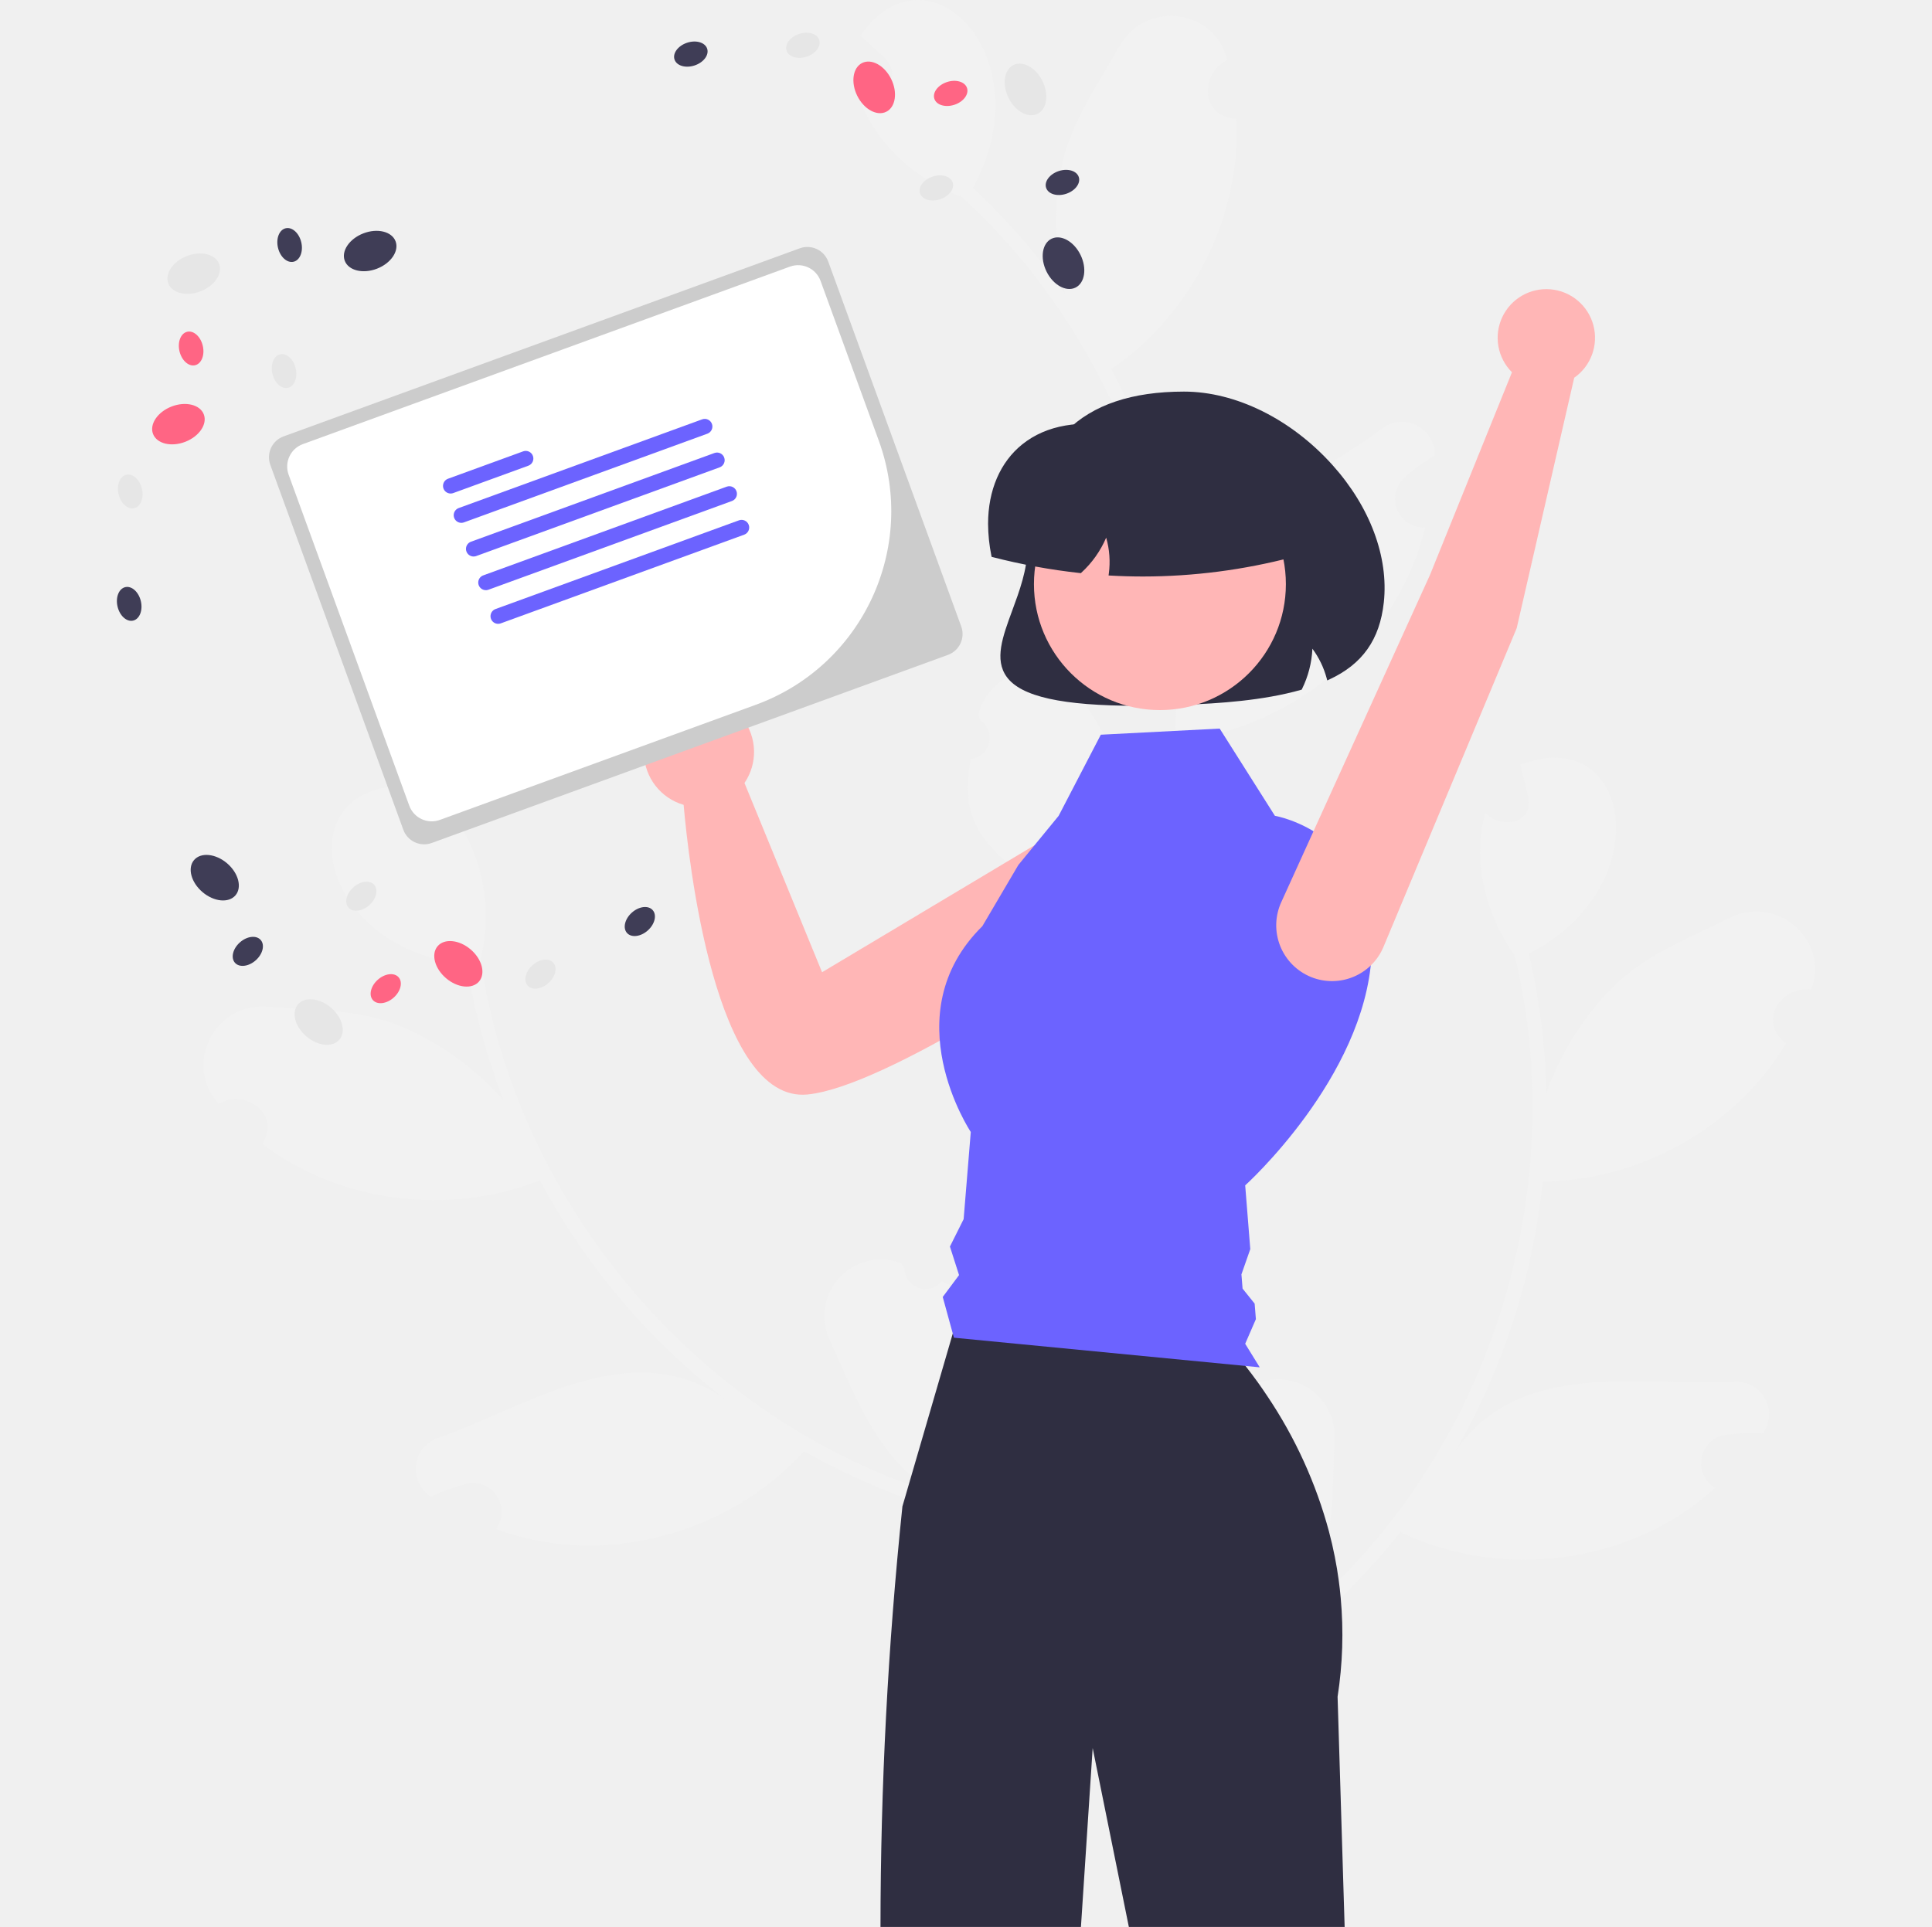
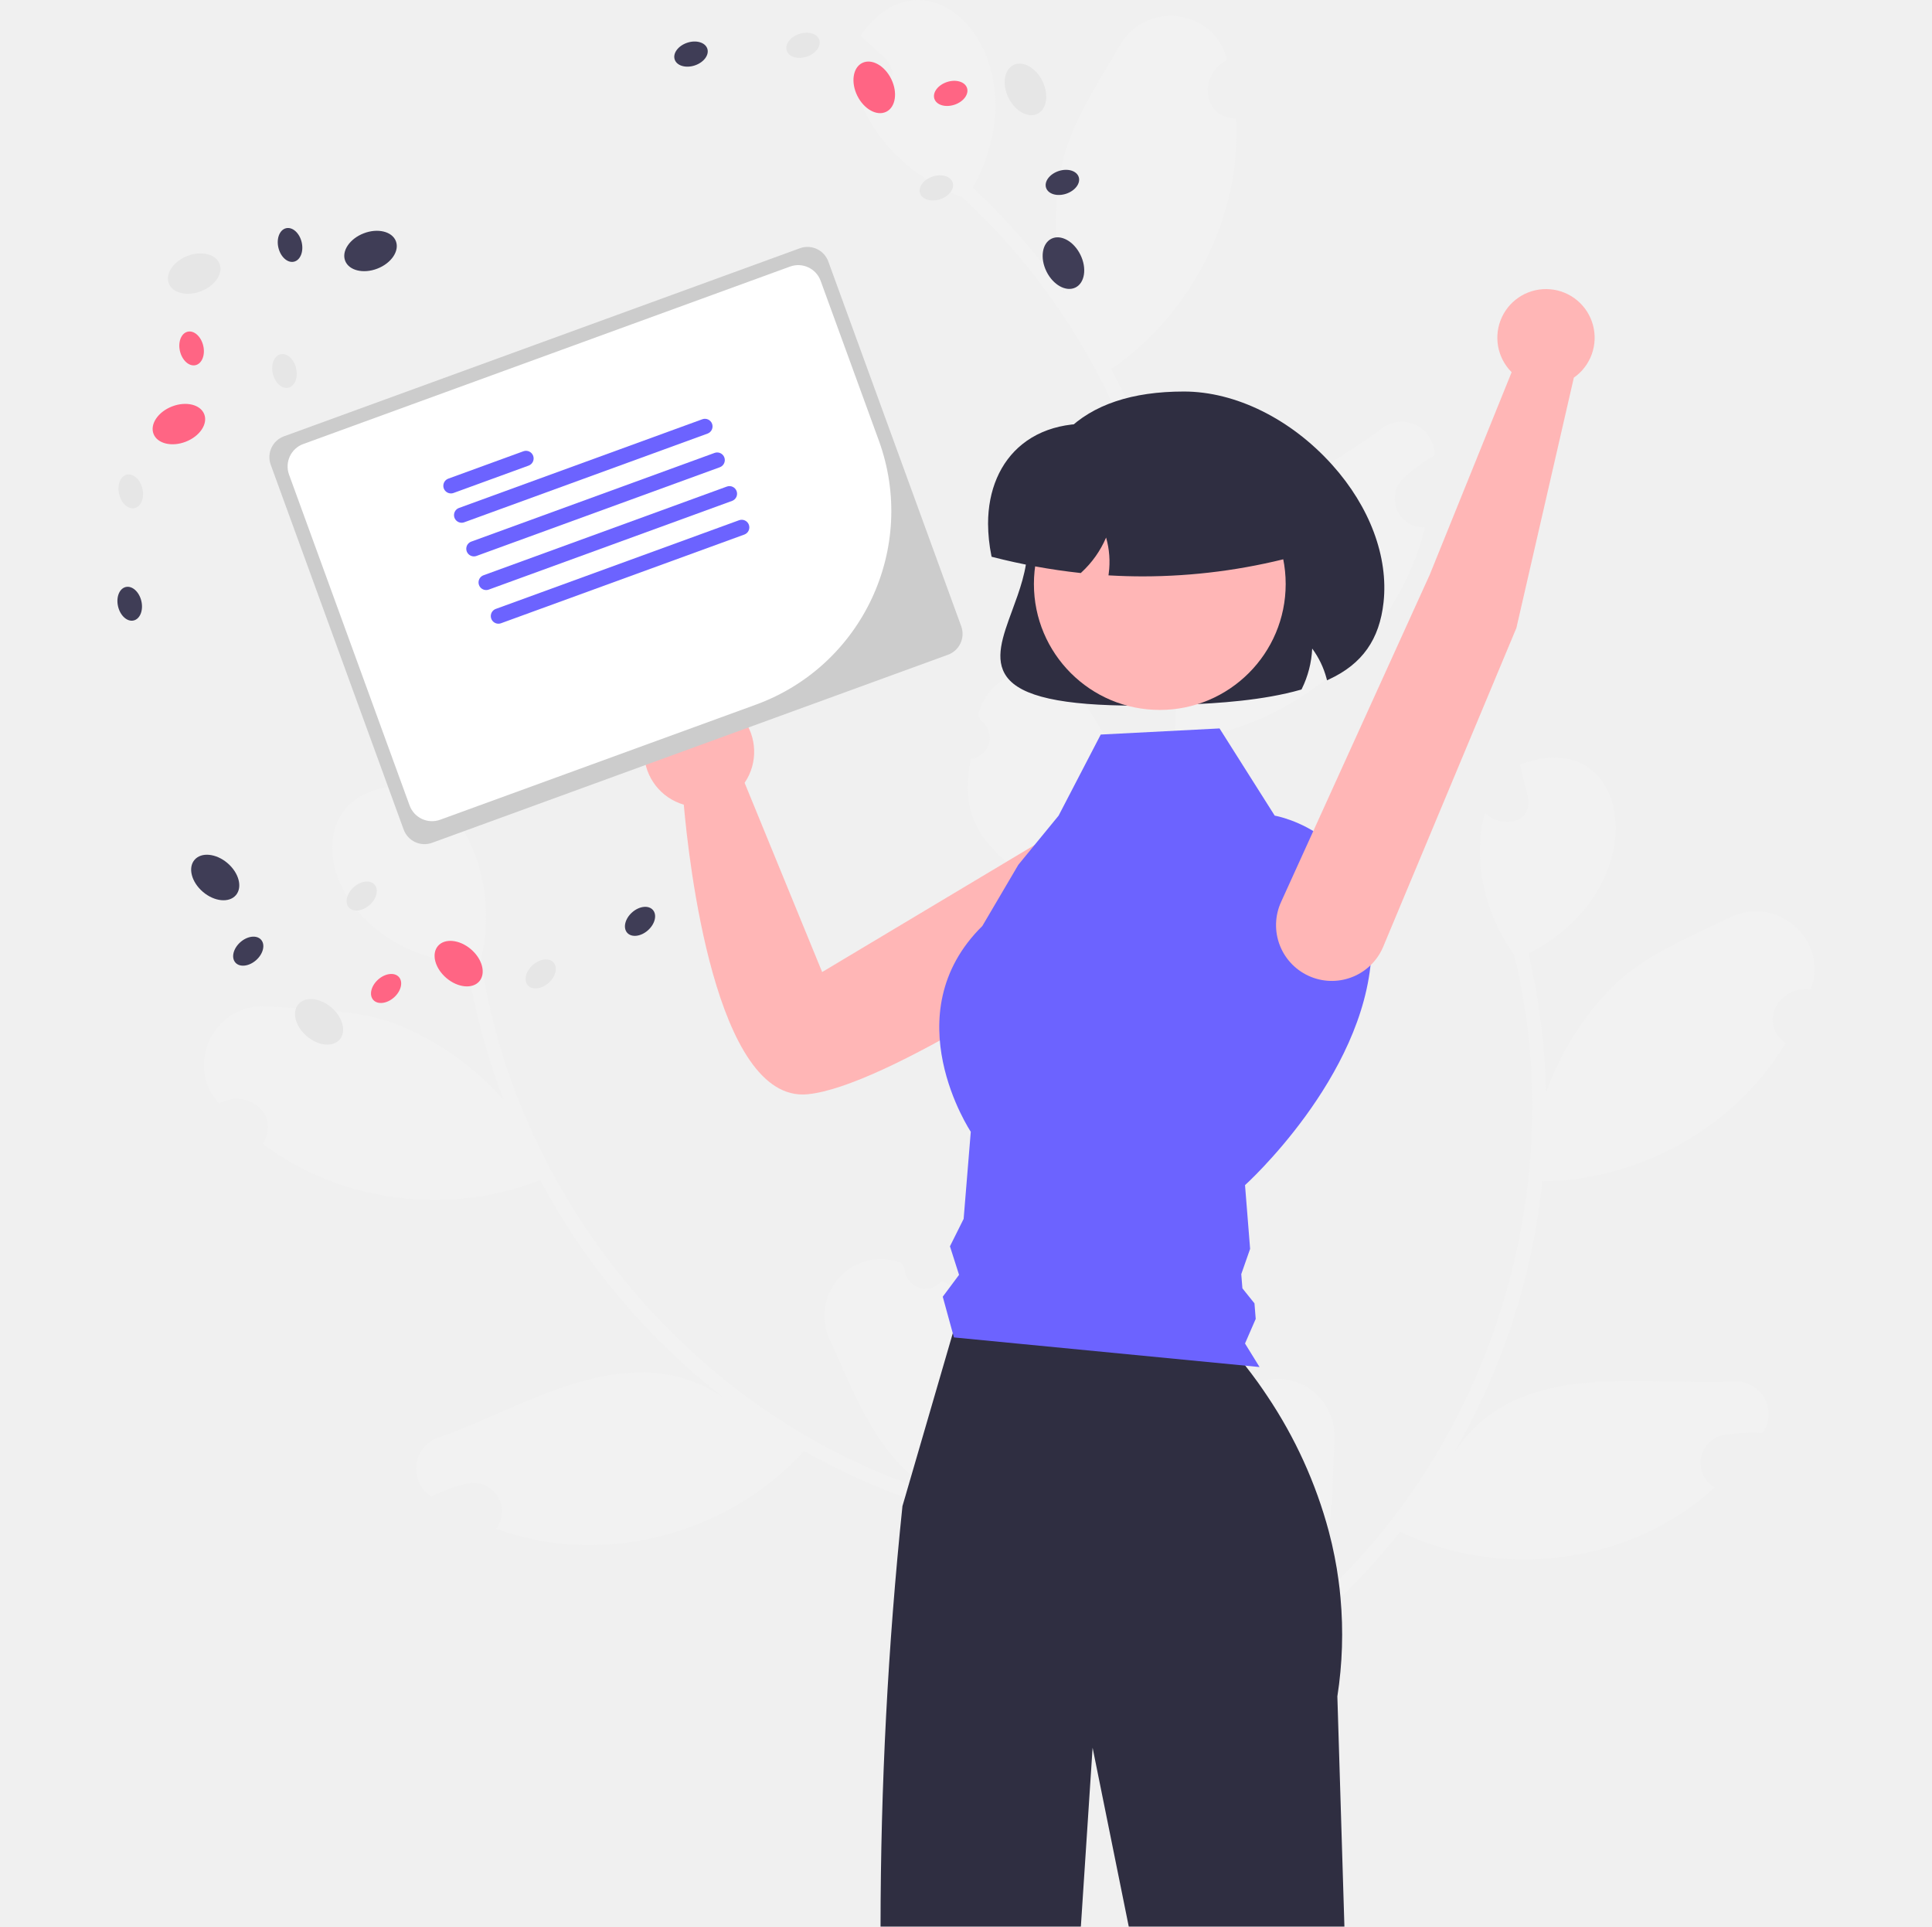
- <svg xmlns="http://www.w3.org/2000/svg" data-name="Layer 1" width="150.644" height="150.279" viewBox="0 0 471.644 535.279">
+ <svg xmlns="http://www.w3.org/2000/svg" data-name="Layer 1" width="120.644" height="120.279" viewBox="0 0 471.644 535.279">
  <path d="M667.4,578.665a5.853,5.853,0,0,0,8.195-7.333c.119-.593.205-1.019.324-1.612a15.726,15.726,0,0,1,26.436,12.297c-.725,17.643.147,36.68-11.58,50.903,53.52-43.734,77.922-118.237,61.578-185.245-8.02-11.175-11.761-26.021-8.164-39.474,4.513,4.389,13.311,3.21,11.966-4.388-.721-3.003-1.468-5.997-2.189-9,30.825-12.029,38.873,33.806,2.359,52.467a187.67,187.67,0,0,1,4.84,38.831,78.907,78.907,0,0,1,20.023-31.057c8.751-7.879,20.322-12.512,31.087-17.798,13.099-6.449,27.637,6.337,22.479,19.986-8.72-1.116-14.89,9.307-6.977,14.908-13.898,23.341-40.547,38.177-67.623,38.413a188.401,188.401,0,0,1-24.591,75.516c17.297-26.301,50.77-18.729,77.224-19.849a9.114,9.114,0,0,1,8.575,14.314,52.642,52.642,0,0,0-10.424.424,7.956,7.956,0,0,0-2.913,14.701c-23.206,21.274-59.164,25.847-87.385,12.272a193.688,193.688,0,0,1-28.089,28.689l-41.957-20c.072-.538.166-1.084.253-1.614a52.809,52.809,0,0,0,11.939,4.842c-4.476-17.063-9.464-27.057,4.612-41.19Z" transform="translate(-364.1779 -182.3604)" fill="#f2f2f2" />
  <path d="M593.262,538.301a5.853,5.853,0,0,1-10.355-3.7c-.334-.504-.574-.866-.908-1.371a15.726,15.726,0,0,0-19.845,21.36c7.326,16.066,13.7,34.026,29.925,42.775C526.016,577.049,475.313,517.255,465.174,449.031c3.212-13.375,1.077-28.535-7.328-39.638-2.524,5.768-11.117,7.994-12.738.45-.465-3.053-.903-6.108-1.368-9.161-33.086.487-23.25,45.972,17.606,49.482A187.67,187.67,0,0,0,471.51,487.952a78.907,78.907,0,0,0-30.259-21.21c-11.076-3.996-23.541-3.922-35.504-4.757-14.564-1.032-23.205,16.293-13.28,26.989,7.655-4.322,17.301,3.003,12.085,11.175,21.676,16.375,51.952,20.062,77.117,10.067a188.401,188.401,0,0,0,51.26,60.662c-25.94-17.834-54.084,1.805-79.006,10.746a9.114,9.114,0,0,0-2.542,16.491,52.641,52.641,0,0,1,9.814-3.539,7.956,7.956,0,0,1,8.243,12.516c29.516,10.949,64.543,1.62,85.559-21.597a193.688,193.688,0,0,0,36.836,15.974l31.314-34.349c-.269-.471-.562-.941-.843-1.4a52.809,52.809,0,0,1-9.231,8.988c-2.291-17.491-1.442-28.628-19.808-36.408Z" transform="translate(-364.1779 -182.3604)" fill="#f2f2f2" />
  <path d="M601.321,393.158a5.853,5.853,0,0,0,2.714-10.656c-.232-.559-.398-.96-.63-1.519a15.726,15.726,0,0,1,28.802-4.531c9.235,15.05,20.573,30.368,18.768,48.713,20.045-66.145-1.236-141.599-52.165-188.113-12.888-4.806-24.271-15.044-28.786-28.217,6.194,1.128,12.84-4.757,7.487-10.315-2.273-2.091-4.562-4.16-6.835-6.251,18.883-27.172,51.119,6.39,31.212,42.24a187.67,187.67,0,0,1,25.668,29.536,78.907,78.907,0,0,1-.694-36.946c2.872-11.42,9.894-21.718,15.883-32.108,7.278-12.657,26.476-10.149,29.804,4.058-7.861,3.936-7.172,16.028,2.52,16.266,1.476,27.126-12.374,54.299-34.72,69.591a188.401,188.401,0,0,1,21.69,76.4c-.306-31.478,31.704-43.854,53.04-59.534a9.114,9.114,0,0,1,15.099,7.102,52.641,52.641,0,0,0-8.417,6.164,7.956,7.956,0,0,0,5.778,13.828c-7.403,30.598-34.704,54.443-65.7,58.909a193.688,193.688,0,0,1-7.322,39.477L608.535,434.042c-.24-.487-.467-.992-.69-1.481a52.809,52.809,0,0,0,12.611-2.637c-13.229-11.669-22.942-17.185-19.137-36.765Z" transform="translate(-364.1779 -182.3604)" fill="#f2f2f2" />
  <path d="M647.567,378.415c-20.934,0-32.288-2.558-36.253-8.019-3.499-4.818-1.153-11.175,1.563-18.535,1.952-5.291,4.165-11.287,4.165-17.221,0-28.864,14.636-43.5,43.5-43.5,14.361,0,29.781,7.629,41.249,20.408,10.425,11.617,15.618,25.521,14.249,38.146h0c-1.124,10.354-5.943,17.163-15.167,21.43l-.54.25-.153-.574a24.543,24.543,0,0,0-3.974-8.241,28.198,28.198,0,0,1-2.875,11.173l-.098.199-.213.061c-10.44,2.974-22.83,3.779-32.458,4.148Q653.531,378.413,647.567,378.415Z" transform="translate(-364.1779 -182.3604)" fill="#2f2e41" />
  <path d="M653.272,418.631a15.666,15.666,0,0,0-24.392-7.365l-68.857,41.167-21.546-52.573a15.297,15.297,0,1,0-16.901,6.075c1.328,15.16,8.708,82.921,34.383,80.458,21.581-2.07,75.175-37.763,91.822-50.139A15.668,15.668,0,0,0,653.272,418.631Z" transform="translate(-364.1779 -182.3604)" fill="#ffb6b6" />
  <path d="M705.161,717.64h-59.93l-10.05-49.69-3.26,49.69h-55.67a1135.632,1135.632,0,0,1,6.09-116.83l.69-2.35,1.09-3.76.69-2.36,11.52-39.56.91-3.14h69.37a101.545,101.545,0,0,1,11.01,12.16c1.13,1.44,2.31,3,3.52,4.68.84,1.19,1.71,2.44,2.58,3.75a125.997,125.997,0,0,1,17.1,37.6v.01q.915,3.435,1.62,7.03v.01c.42,2.13.79,4.29,1.08,6.5.22,1.61.41,3.24.55,4.89a112.103,112.103,0,0,1-.87,27.42Z" transform="translate(-364.1779 -182.3604)" fill="#2f2e41" />
  <ellipse cx="385.514" cy="258.379" rx="7.557" ry="5.257" transform="translate(-431.4553 -25.76823) rotate(-21.16137)" fill="#e6e6e6" />
  <ellipse cx="434.517" cy="252.093" rx="7.557" ry="5.257" transform="translate(-425.8816 -8.50206) rotate(-21.16137)" fill="#3f3d56" />
  <ellipse cx="381.264" cy="300.187" rx="7.557" ry="5.257" transform="translate(-446.8345 -24.4832) rotate(-21.16137)" fill="#ff6584" />
  <ellipse cx="367.885" cy="318.884" rx="3.322" ry="4.776" transform="translate(-427.7343 -89.0524) rotate(-13.31636)" fill="#e6e6e6" />
  <ellipse cx="367.594" cy="350.106" rx="3.322" ry="4.776" transform="translate(-434.9336 -88.28009) rotate(-13.31636)" fill="#3f3d56" />
  <ellipse cx="410.603" cy="285.437" rx="3.322" ry="4.776" transform="translate(-418.8821 -80.11268) rotate(-13.31636)" fill="#e6e6e6" />
  <ellipse cx="384.794" cy="279.17" rx="3.322" ry="4.776" transform="translate(-418.1325 -86.22569) rotate(-13.31636)" fill="#ff6584" />
  <ellipse cx="412.149" cy="250.419" rx="3.322" ry="4.776" transform="translate(-410.7749 -80.69797) rotate(-13.31636)" fill="#3f3d56" />
  <ellipse cx="420.218" cy="466.266" rx="5.257" ry="7.557" transform="translate(-571.3922 301.6705) rotate(-49.59538)" fill="#e6e6e6" />
  <ellipse cx="391.357" cy="426.167" rx="5.257" ry="7.557" transform="translate(-551.0111 265.5859) rotate(-49.59538)" fill="#3f3d56" />
  <ellipse cx="459.006" cy="450.096" rx="5.257" ry="7.557" transform="translate(-545.4328 325.5184) rotate(-49.59538)" fill="#ff6584" />
  <ellipse cx="481.817" cy="452.958" rx="4.776" ry="3.322" transform="translate(-543.4407 253.5027) rotate(-41.75038)" fill="#e6e6e6" />
  <ellipse cx="509.412" cy="438.348" rx="4.776" ry="3.322" transform="translate(-526.7044 268.1676) rotate(-41.75038)" fill="#3f3d56" />
  <ellipse cx="432.066" cy="431.32" rx="4.776" ry="3.322" transform="translate(-541.666 214.8787) rotate(-41.75038)" fill="#e6e6e6" />
  <ellipse cx="438.843" cy="456.999" rx="4.776" ry="3.322" transform="translate(-557.0446 225.913) rotate(-41.75038)" fill="#ff6584" />
  <ellipse cx="400.536" cy="446.633" rx="4.776" ry="3.322" transform="translate(-559.8702 197.7721) rotate(-41.75038)" fill="#3f3d56" />
  <ellipse cx="616.523" cy="207.202" rx="5.257" ry="7.557" transform="translate(-392.3344 110.9916) rotate(-26.18799)" fill="#e6e6e6" />
  <ellipse cx="627.079" cy="255.467" rx="5.257" ry="7.557" transform="translate(-412.5507 120.6042) rotate(-26.18799)" fill="#3f3d56" />
  <ellipse cx="574.504" cy="206.632" rx="5.257" ry="7.557" transform="translate(-396.3959 92.38894) rotate(-26.18799)" fill="#ff6584" />
  <ellipse cx="554.707" cy="194.943" rx="4.776" ry="3.322" transform="translate(-397.3425 2.11352) rotate(-18.34298)" fill="#e6e6e6" />
  <ellipse cx="523.579" cy="197.388" rx="4.776" ry="3.322" transform="translate(-399.6936 -7.55838) rotate(-18.34298)" fill="#3f3d56" />
  <ellipse cx="591.768" cy="234.565" rx="4.776" ry="3.322" transform="translate(-407.9288 15.78998) rotate(-18.34298)" fill="#e6e6e6" />
  <ellipse cx="595.749" cy="208.307" rx="4.776" ry="3.322" transform="translate(-399.4627 15.70889) rotate(-18.34298)" fill="#ff6584" />
  <ellipse cx="626.787" cy="233.038" rx="4.776" ry="3.322" transform="translate(-405.6688 26.73299) rotate(-18.34298)" fill="#3f3d56" />
  <path d="M637.442,386.45l33.016-1.701,15.335,24.231s28.853,4.824,26.853,38.824-35.106,63.835-35.106,63.835l1.415,17.706-2.458,7.023.315,3.943,3.353,4.176.345,4.319-2.971,6.833,4.04,6.543-84.934-8.229-3.106-11.314,4.531-6.076-2.531-7.924,3.805-7.622,1.984-24.211s-21.704-32.607,3.212-57.167l10-17,11.189-13.651Z" transform="translate(-364.1779 -182.3604)" fill="#6c63ff" />
  <circle cx="289.678" cy="162.264" r="34.984" fill="#ffb6b6" />
  <path d="M649.172,342.503q-4.522,0-9.039-.255l-.538-.03.071-.534a24.504,24.504,0,0,0-.733-9.973,28.203,28.203,0,0,1-6.873,9.707l-.167.153-.225-.024A172.659,172.659,0,0,1,607.417,337.124l-.305-.078-.061-.309a45.783,45.783,0,0,1-.92-8.878c0-9.316,3.377-17.157,9.511-22.078,6.675-5.357,16.245-7.004,26.954-4.642h34.245a14.216,14.216,0,0,1,14.2,14.2v21.686l-.374.098A163.812,163.812,0,0,1,649.172,342.503Z" transform="translate(-364.1779 -182.3604)" fill="#2f2e41" />
  <path d="M410.458,303.589a6.164,6.164,0,0,0-3.676,7.893l36.943,101.369a6.164,6.164,0,0,0,7.893,3.677l143.383-52.255a6.164,6.164,0,0,0,3.676-7.893L561.734,255.011a6.164,6.164,0,0,0-7.893-3.677Z" transform="translate(-364.1779 -182.3604)" fill="#ccc" />
  <path d="M541.637,378.132l-87.765,31.986a6.634,6.634,0,0,1-8.495-3.957l-33.507-91.941a6.634,6.634,0,0,1,3.957-8.495L551.107,256.423a6.634,6.634,0,0,1,8.495,3.957l16.19,44.425A57.264,57.264,0,0,1,541.637,378.132Z" transform="translate(-364.1779 -182.3604)" fill="#fff" />
  <path d="M478.485,311.713l-20.856,7.601a2.12,2.12,0,1,1-1.452-3.983l20.856-7.601a2.12,2.12,0,0,1,1.452,3.983Z" transform="translate(-364.1779 -182.3604)" fill="#6c63ff" />
  <path d="M528.206,302.82l-67.608,24.639a2.12,2.12,0,1,1-1.452-3.983l67.608-24.639a2.12,2.12,0,0,1,1.452,3.983Z" transform="translate(-364.1779 -182.3604)" fill="#6c63ff" />
  <path d="M531.614,312.171,464.006,336.81a2.12,2.12,0,1,1-1.452-3.983l67.608-24.639a2.12,2.12,0,0,1,1.452,3.983Z" transform="translate(-364.1779 -182.3604)" fill="#6c63ff" />
  <path d="M535.022,321.521l-67.608,24.639a2.12,2.12,0,1,1-1.452-3.983l67.608-24.639a2.12,2.12,0,0,1,1.452,3.983Z" transform="translate(-364.1779 -182.3604)" fill="#6c63ff" />
  <path d="M538.429,330.872,470.821,355.511a2.12,2.12,0,1,1-1.452-3.983l67.608-24.639a2.12,2.12,0,0,1,1.452,3.983Z" transform="translate(-364.1779 -182.3604)" fill="#6c63ff" />
  <path d="M752.951,356.84l-37.016,88.58a15.496,15.496,0,0,1-20.071,8.356l0,0a15.496,15.496,0,0,1-8.255-20.918l41.272-90.834,22.751-56.251a13.522,13.522,0,1,1,17.288,1.514Z" transform="translate(-364.1779 -182.3604)" fill="#ffb6b6" />
</svg>
